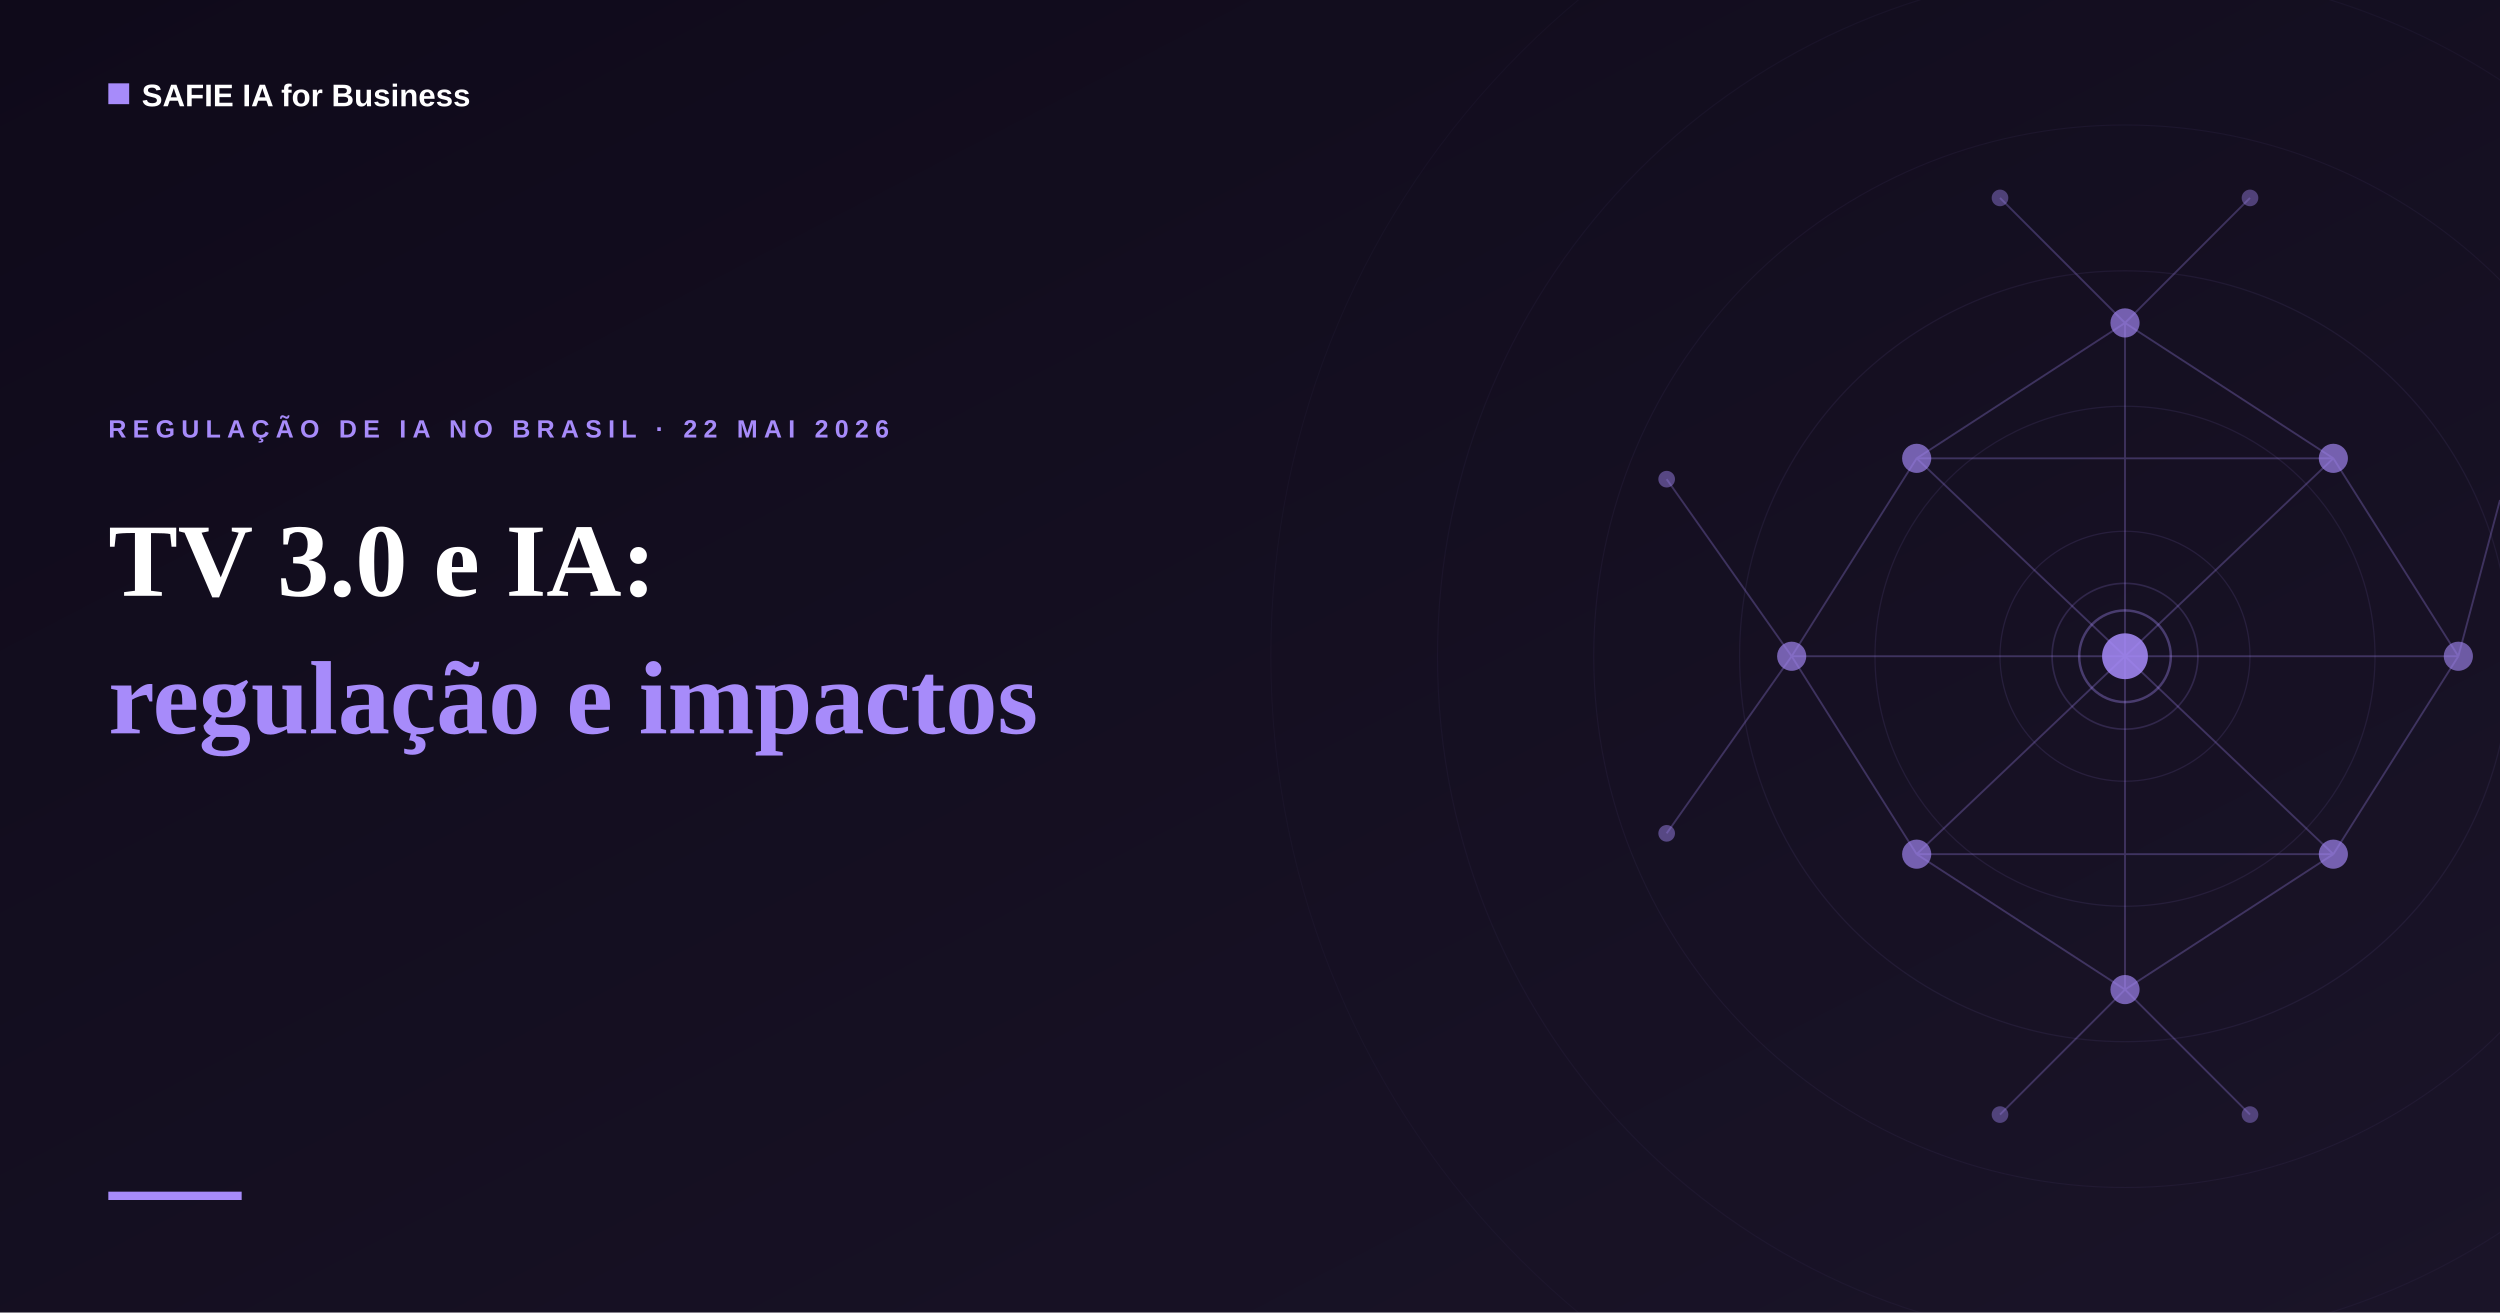
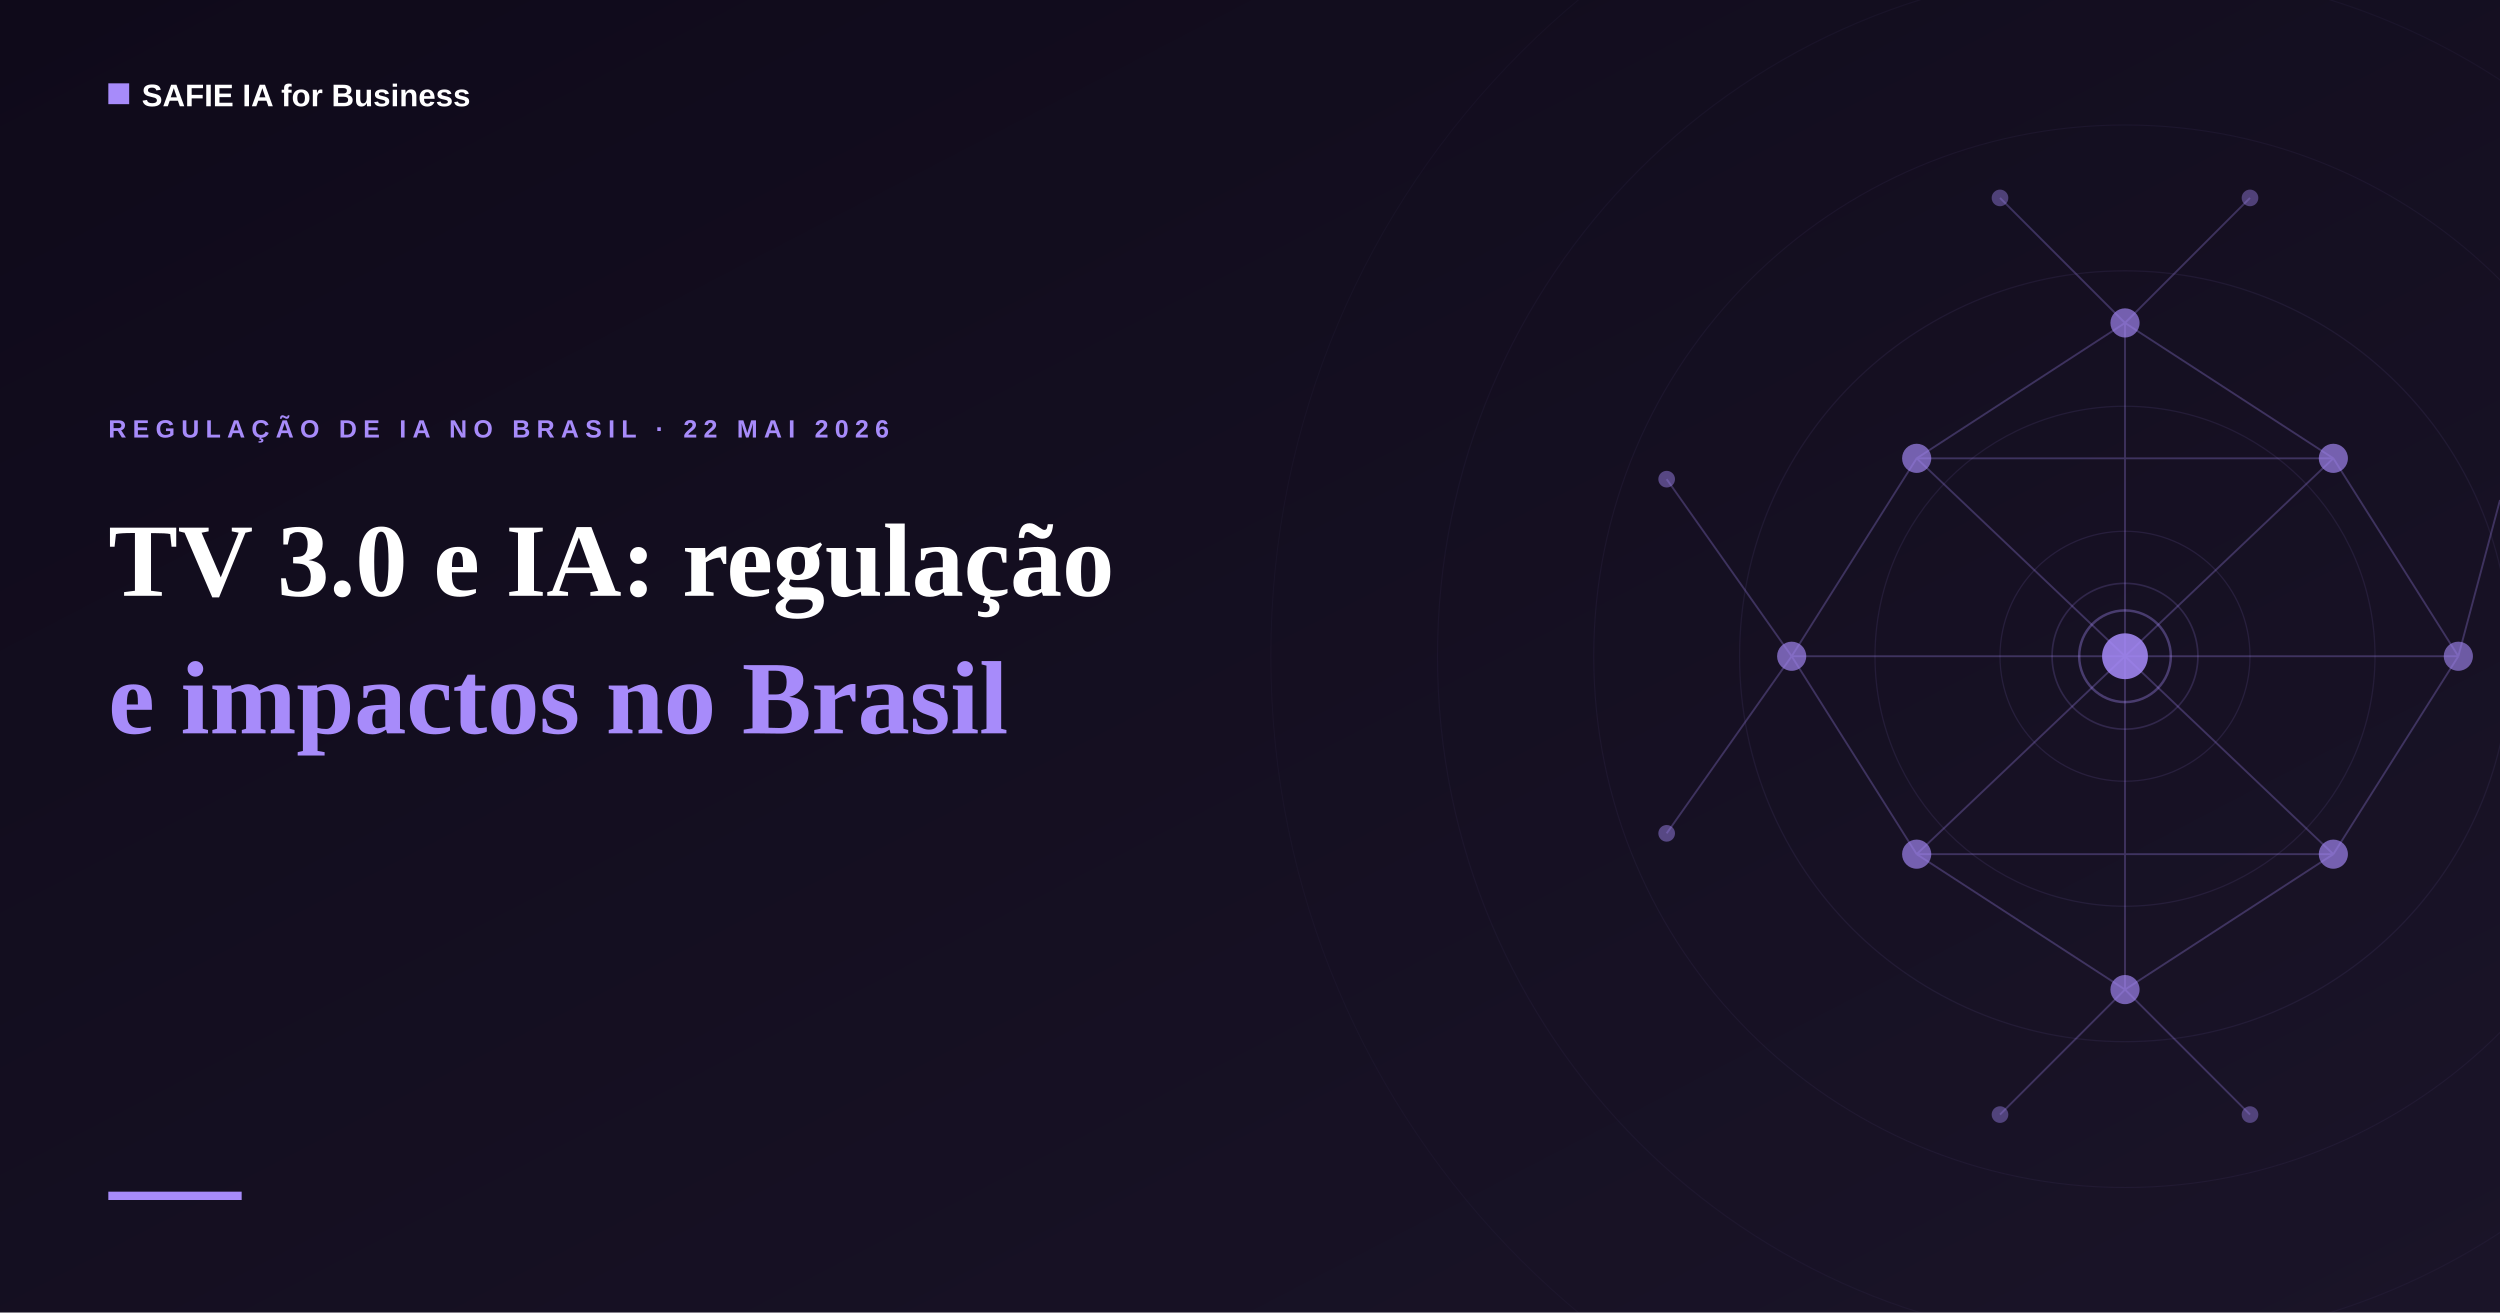
<svg xmlns="http://www.w3.org/2000/svg" viewBox="0 0 1200 630" width="1200" height="630">
  <defs>
    <linearGradient id="bg-grad" x1="0%" y1="0%" x2="100%" y2="100%">
      <stop offset="0%" stop-color="#0f0a1a" />
      <stop offset="100%" stop-color="#1a1428" />
    </linearGradient>
  </defs>
  <rect width="1200" height="630" fill="url(#bg-grad)" />
  <g stroke="#a78bfa" fill="none">
    <circle cx="1020" cy="315" r="60" stroke-width="0.6" opacity="0.12" />
    <circle cx="1020" cy="315" r="120" stroke-width="0.6" opacity="0.10" />
    <circle cx="1020" cy="315" r="185" stroke-width="0.6" opacity="0.08" />
    <circle cx="1020" cy="315" r="255" stroke-width="0.5" opacity="0.06" />
    <circle cx="1020" cy="315" r="330" stroke-width="0.5" opacity="0.05" />
    <circle cx="1020" cy="315" r="410" stroke-width="0.4" opacity="0.04" />
  </g>
  <g stroke="#a78bfa" stroke-width="0.9" opacity="0.28" fill="none">
    <line x1="1020" y1="315" x2="920" y2="220" />
    <line x1="1020" y1="315" x2="1120" y2="220" />
    <line x1="1020" y1="315" x2="920" y2="410" />
    <line x1="1020" y1="315" x2="1120" y2="410" />
    <line x1="1020" y1="315" x2="860" y2="315" />
    <line x1="1020" y1="315" x2="1180" y2="315" />
    <line x1="1020" y1="315" x2="1020" y2="155" />
    <line x1="1020" y1="315" x2="1020" y2="475" />
    <line x1="920" y1="220" x2="1120" y2="220" />
    <line x1="920" y1="410" x2="1120" y2="410" />
    <line x1="920" y1="220" x2="860" y2="315" />
    <line x1="920" y1="410" x2="860" y2="315" />
    <line x1="1120" y1="220" x2="1180" y2="315" />
    <line x1="1120" y1="410" x2="1180" y2="315" />
    <line x1="1020" y1="155" x2="920" y2="220" />
    <line x1="1020" y1="155" x2="1120" y2="220" />
    <line x1="1020" y1="475" x2="920" y2="410" />
    <line x1="1020" y1="475" x2="1120" y2="410" />
    <line x1="860" y1="315" x2="800" y2="230" />
    <line x1="860" y1="315" x2="800" y2="400" />
    <line x1="1180" y1="315" x2="1200" y2="240" />
    <line x1="1020" y1="155" x2="960" y2="95" />
    <line x1="1020" y1="155" x2="1080" y2="95" />
    <line x1="1020" y1="475" x2="960" y2="535" />
    <line x1="1020" y1="475" x2="1080" y2="535" />
  </g>
  <circle cx="1020" cy="315" r="11" fill="#a78bfa" opacity="0.85" />
  <circle cx="1020" cy="315" r="22" fill="none" stroke="#a78bfa" stroke-width="1.2" opacity="0.35" />
  <circle cx="1020" cy="315" r="35" fill="none" stroke="#a78bfa" stroke-width="0.8" opacity="0.18" />
  <circle cx="920" cy="220" r="7" fill="#a78bfa" opacity="0.65" />
  <circle cx="1120" cy="220" r="7" fill="#a78bfa" opacity="0.65" />
  <circle cx="920" cy="410" r="7" fill="#a78bfa" opacity="0.65" />
  <circle cx="1120" cy="410" r="7" fill="#a78bfa" opacity="0.65" />
  <circle cx="860" cy="315" r="7" fill="#a78bfa" opacity="0.65" />
  <circle cx="1180" cy="315" r="7" fill="#a78bfa" opacity="0.60" />
  <circle cx="1020" cy="155" r="7" fill="#a78bfa" opacity="0.65" />
  <circle cx="1020" cy="475" r="7" fill="#a78bfa" opacity="0.65" />
  <circle cx="800" cy="230" r="4" fill="#a78bfa" opacity="0.45" />
  <circle cx="800" cy="400" r="4" fill="#a78bfa" opacity="0.45" />
  <circle cx="960" cy="95" r="4" fill="#a78bfa" opacity="0.40" />
  <circle cx="1080" cy="95" r="4" fill="#a78bfa" opacity="0.40" />
  <circle cx="960" cy="535" r="4" fill="#a78bfa" opacity="0.40" />
  <circle cx="1080" cy="535" r="4" fill="#a78bfa" opacity="0.40" />
  <rect x="52" y="40" width="10" height="10" fill="#a78bfa" />
  <text x="68" y="51" fill="#ffffff" font-family="'DM Sans', Arial, sans-serif" font-size="15" font-weight="600">SAFIE IA for Business</text>
  <text x="52" y="210" fill="#a78bfa" font-family="'DM Sans', Arial, sans-serif" font-size="12" font-weight="600" letter-spacing="3">REGULAÇÃO DE IA NO BRASIL · 22 MAI 2026</text>
-   <text x="52" y="286" fill="#ffffff" font-family="Georgia, 'Times New Roman', serif" font-size="50" font-weight="700">TV 3.0 e IA:</text>
-   <text x="52" y="352" fill="#a78bfa" font-family="Georgia, 'Times New Roman', serif" font-size="50" font-weight="700">regulação e impactos</text>
+   <text x="52" y="286" fill="#ffffff" font-family="Georgia, 'Times New Roman', serif" font-size="50" font-weight="700">TV 3.0 e IA: regulação</text>
+   <text x="52" y="352" fill="#a78bfa" font-family="Georgia, 'Times New Roman', serif" font-size="50" font-weight="700">e impactos no Brasil</text>
  <text x="52" y="418" fill="#a78bfa" font-family="Georgia, 'Times New Roman', serif" font-size="50" font-weight="700" />
  <rect x="52" y="572" width="64" height="4" fill="#a78bfa" />
</svg>
